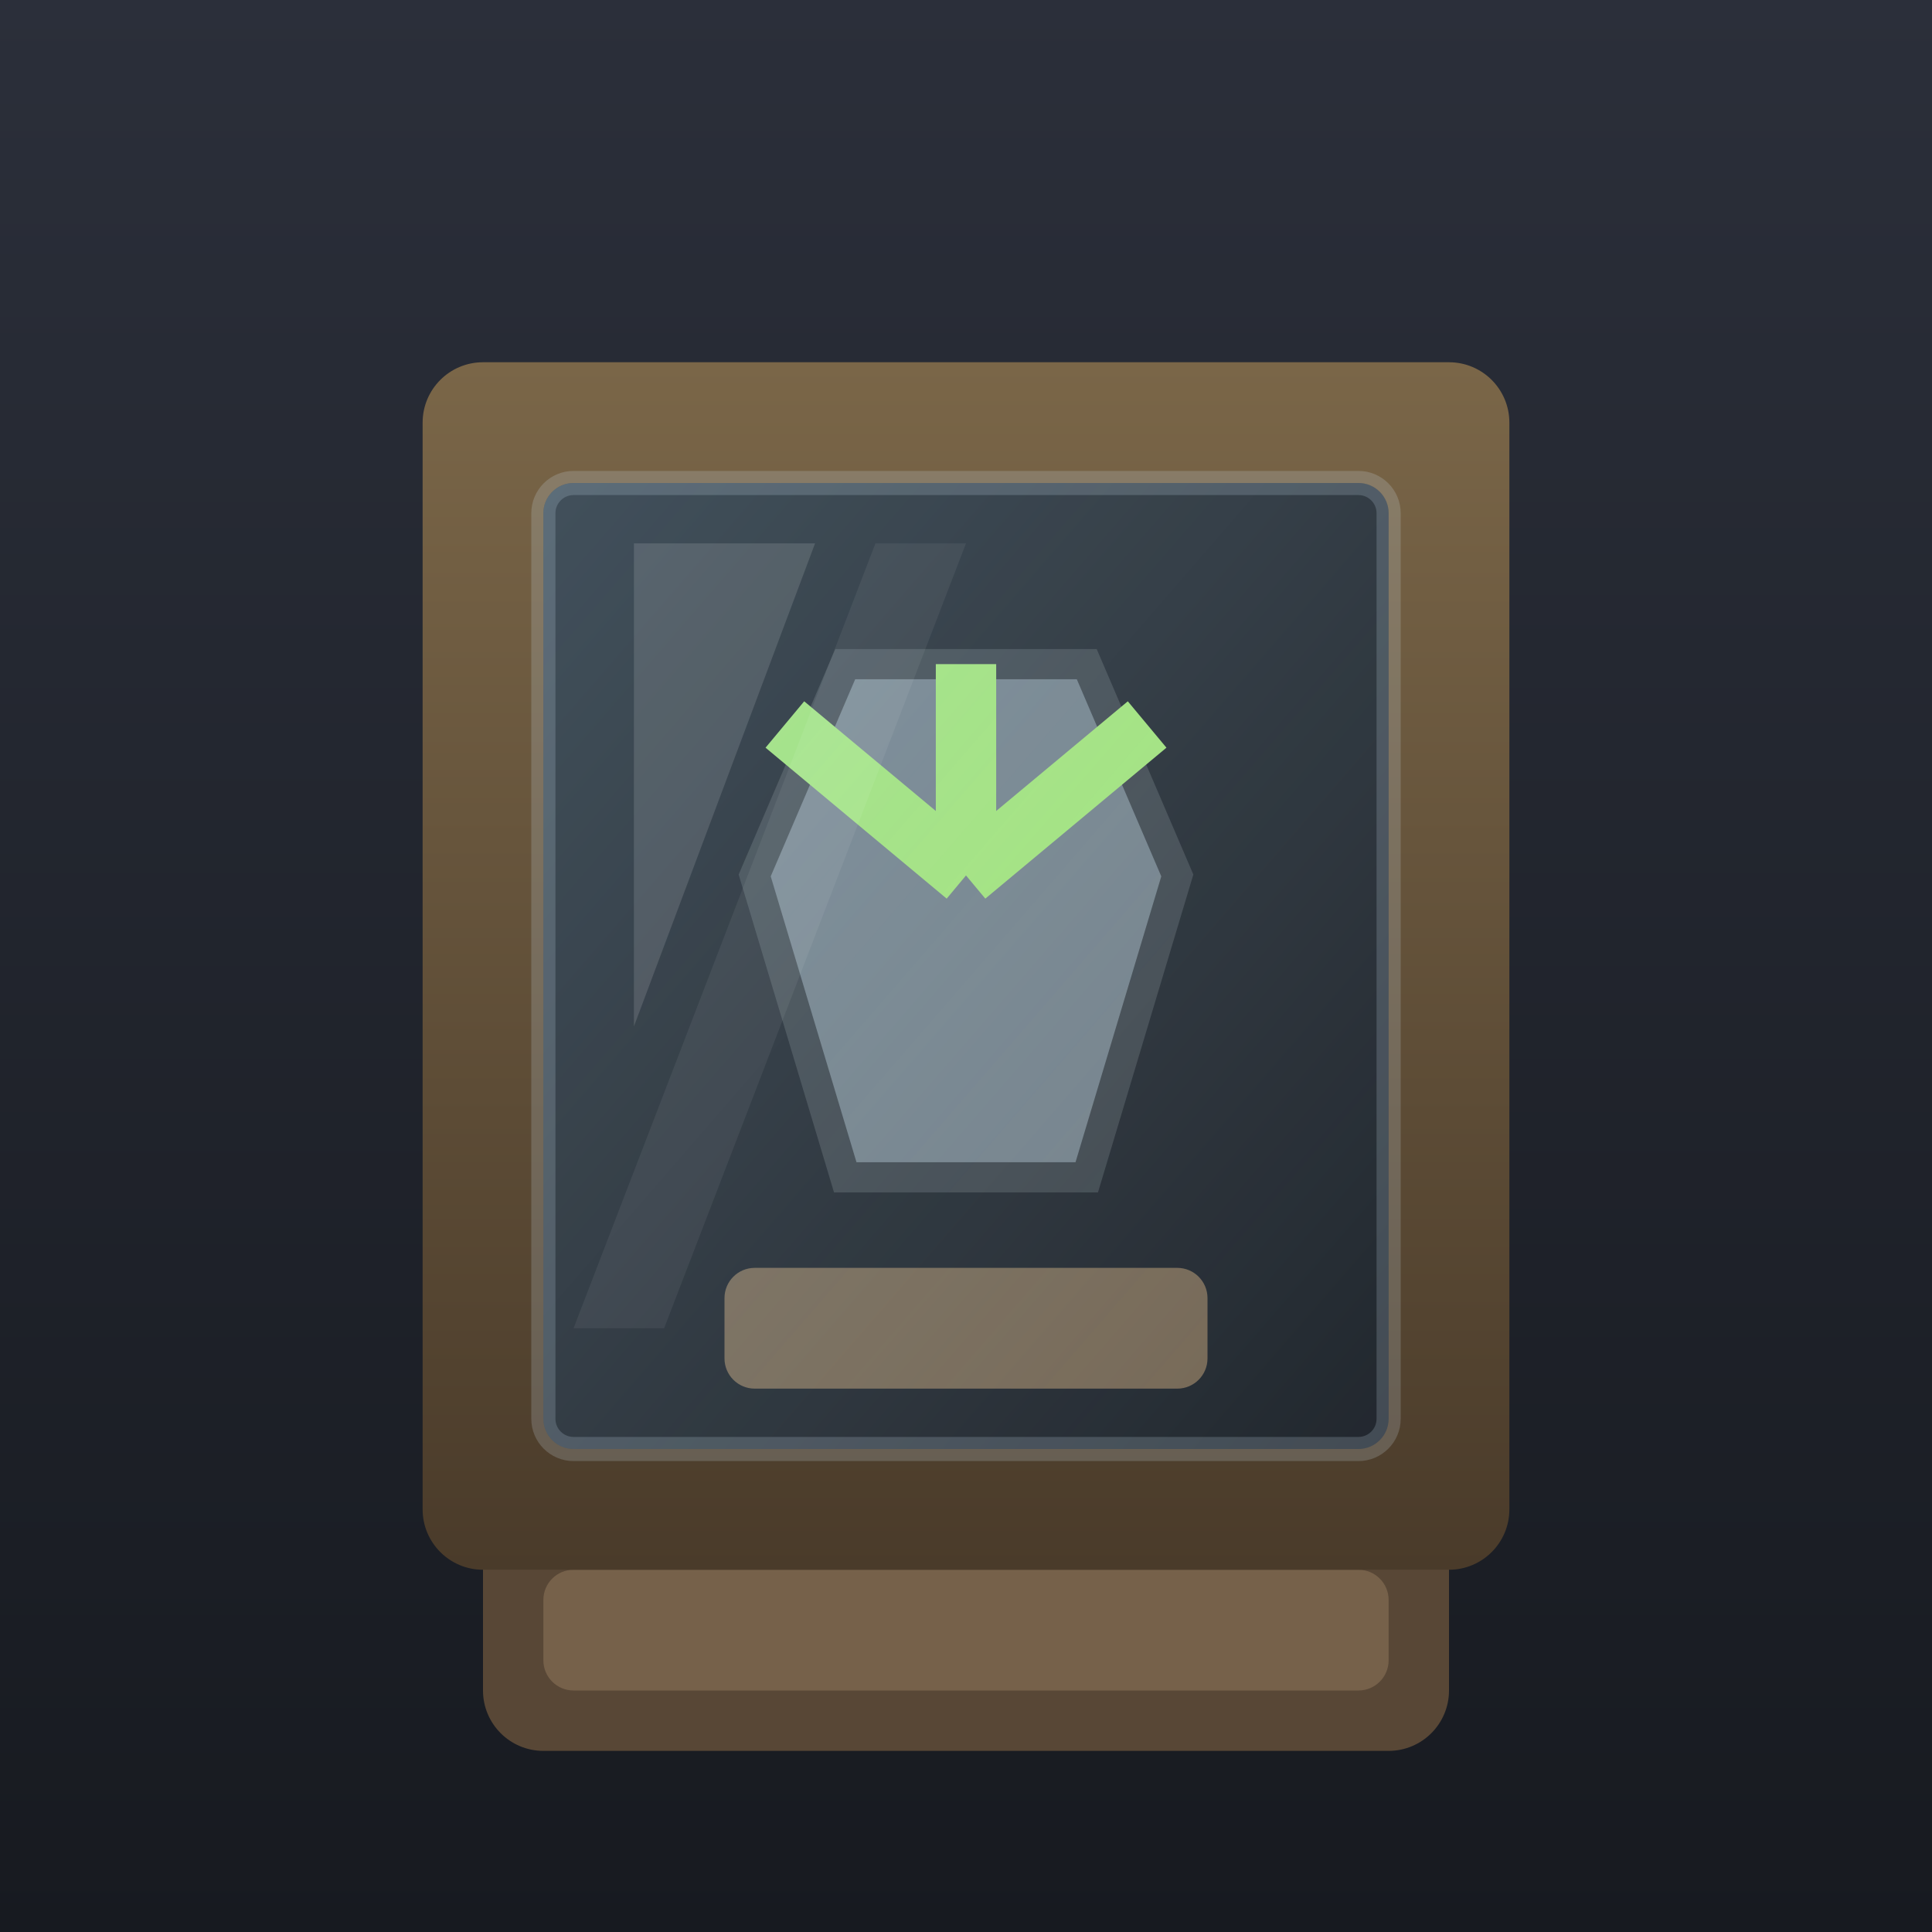
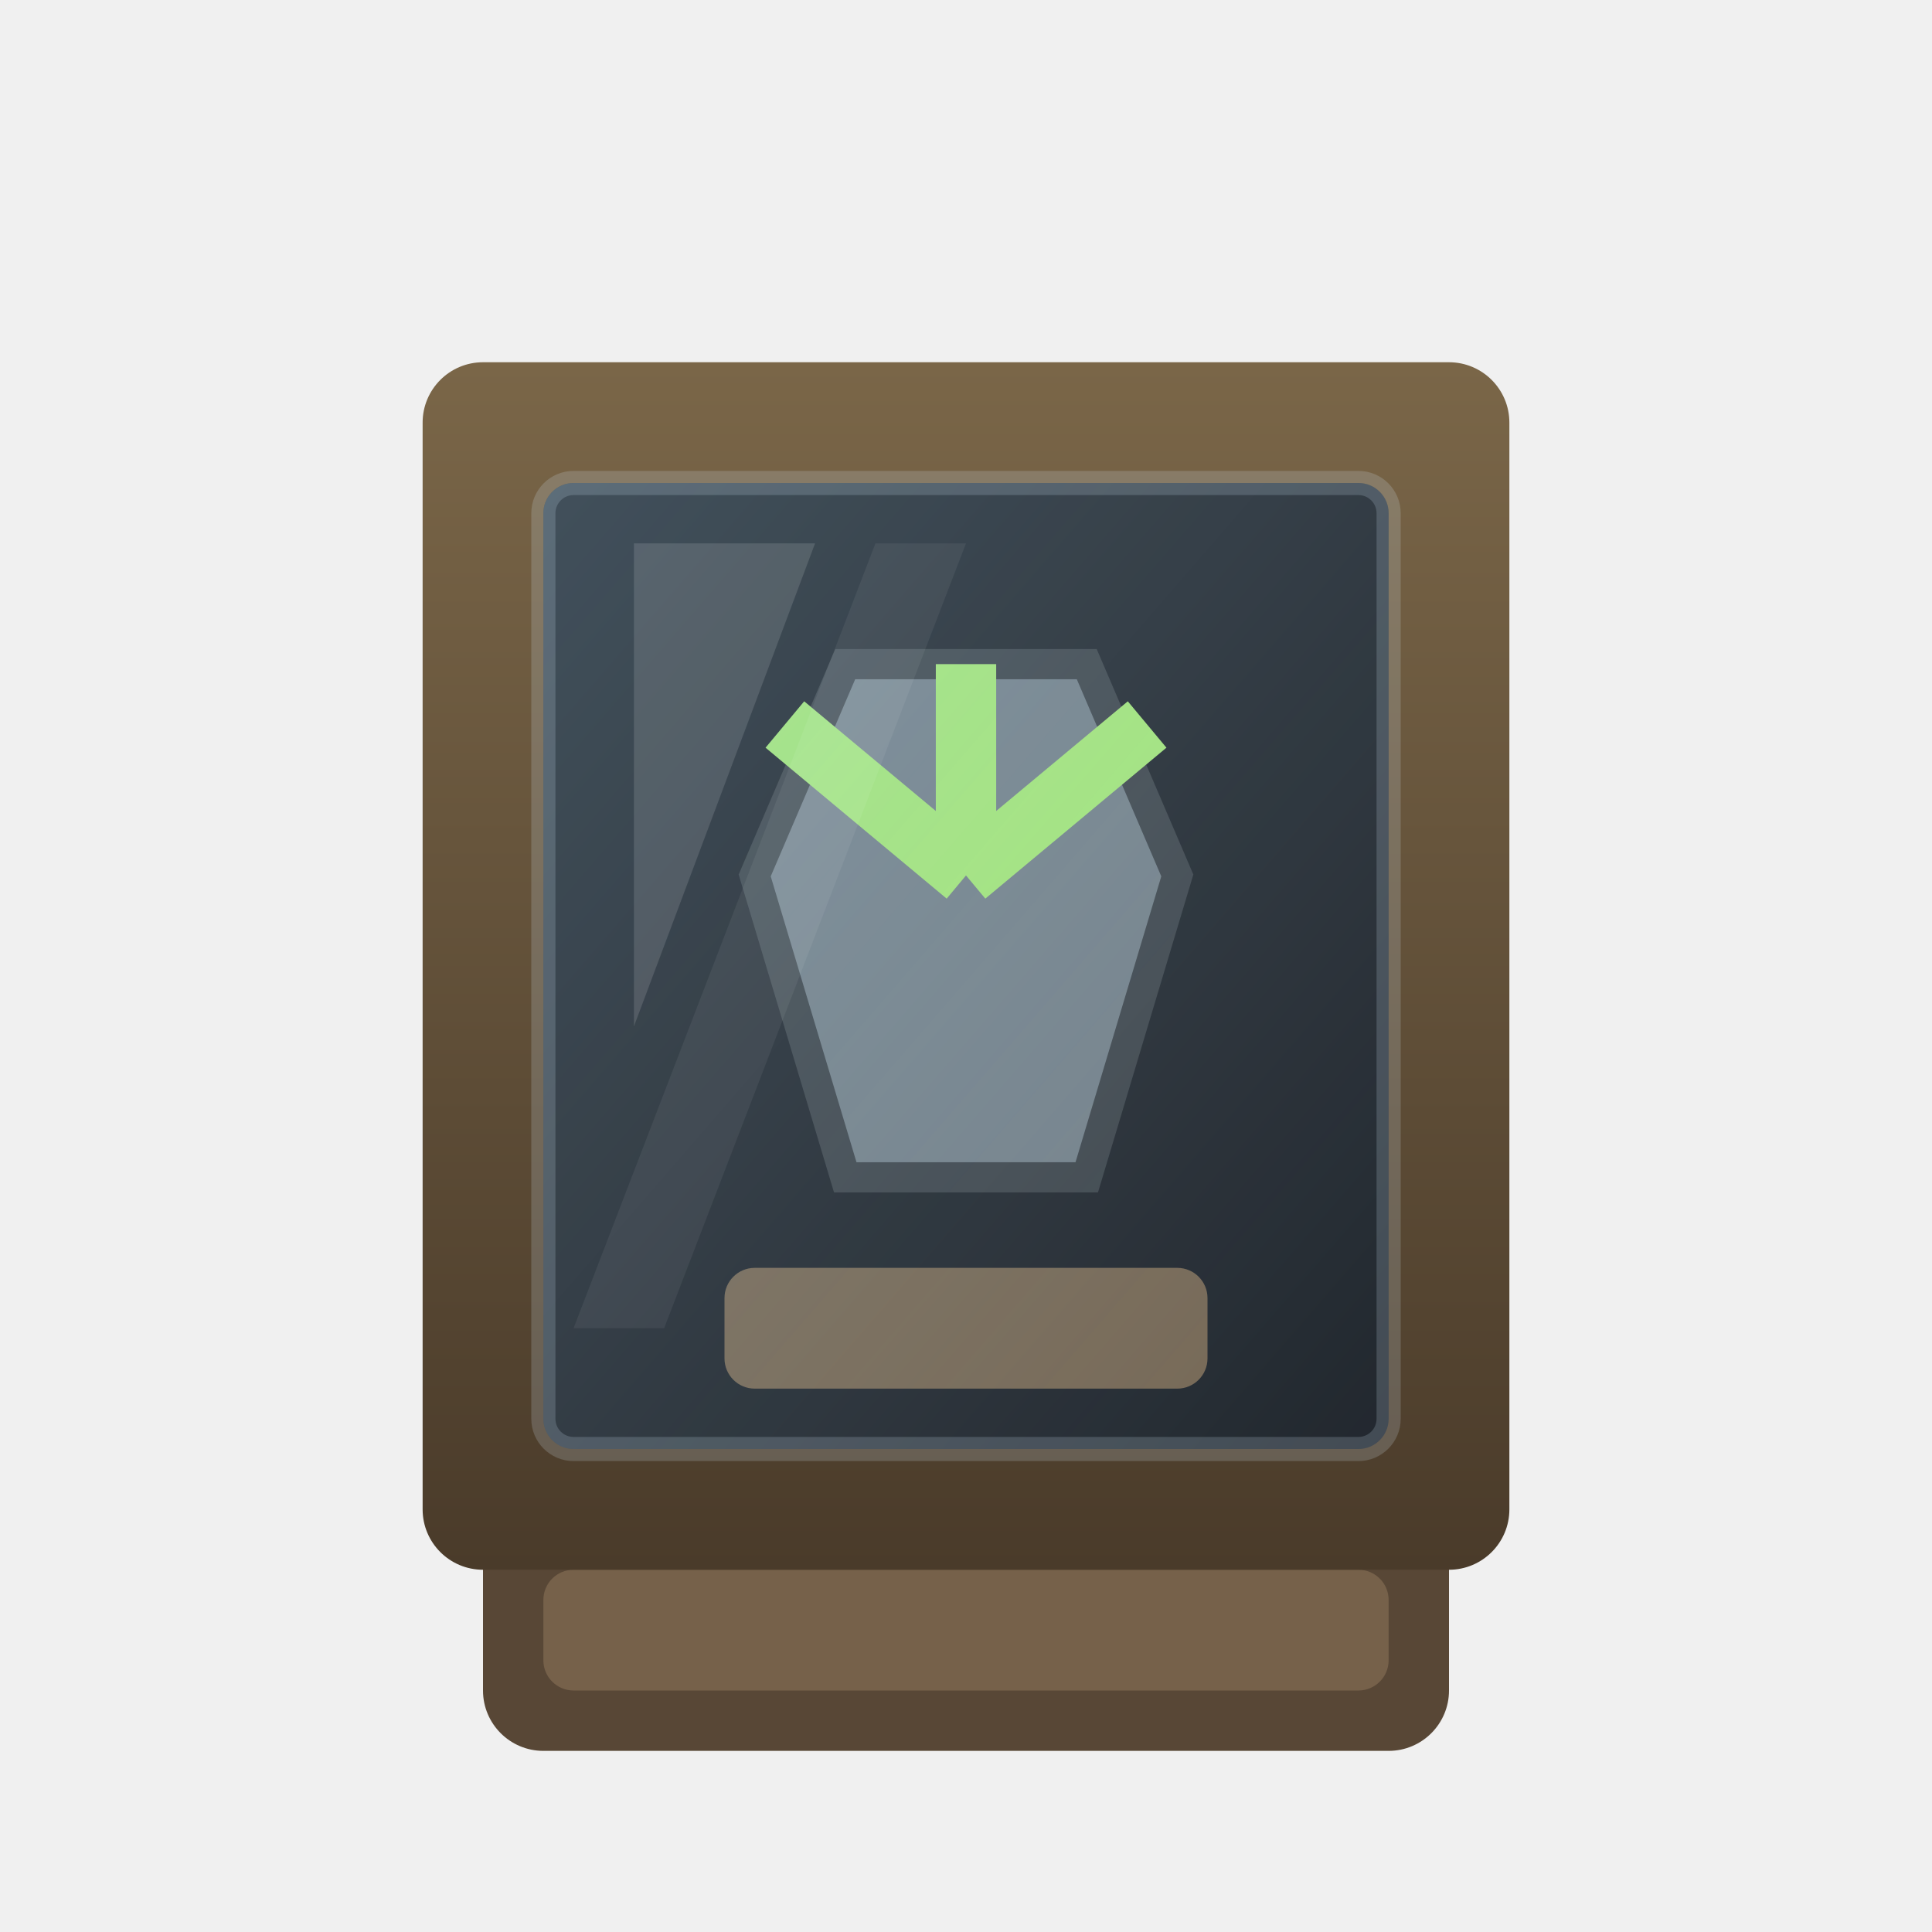
<svg xmlns="http://www.w3.org/2000/svg" viewBox="0 0 64 64">
  <defs>
    <linearGradient id="bg" x1="0" y1="0" x2="0" y2="1">
      <stop offset="0" stop-color="#2b2f3a" />
      <stop offset="1" stop-color="#171a20" />
    </linearGradient>
    <linearGradient id="frame" x1="0" y1="0" x2="0" y2="1">
      <stop offset="0" stop-color="#7a6648" />
      <stop offset="1" stop-color="#4a3b2a" />
    </linearGradient>
    <linearGradient id="glass" x1="0" y1="0" x2="1" y2="1">
      <stop offset="0" stop-color="#bfe9ff" stop-opacity="0.28" />
      <stop offset="1" stop-color="#e8f8ff" stop-opacity="0.08" />
    </linearGradient>
  </defs>
-   <rect width="64" height="64" fill="url(#bg)" />
  <rect x="16" y="50" width="32" height="8" rx="2" fill="#584736" />
  <rect x="18" y="52" width="28" height="4" rx="1" fill="#76614a" />
  <rect x="14" y="12" width="36" height="40" rx="2" fill="url(#frame)" />
  <rect x="18" y="16" width="28" height="32" rx="1" fill="#10151c" />
  <rect x="24" y="42" width="16" height="4" rx="1" fill="#6b5a45" />
  <path d="M28 22 L36 22 L39 29 L36 39 L28 39 L25 29 Z" fill="#68747d" stroke="#2f353b" stroke-width="1" />
  <path d="M32 29 L26 24" stroke="#9be06b" stroke-width="2" />
  <path d="M32 29 L32 22" stroke="#9be06b" stroke-width="2" />
  <path d="M32 29 L38 24" stroke="#9be06b" stroke-width="2" />
  <rect x="18" y="16" width="28" height="32" rx="1" fill="url(#glass)" stroke="#d8f3ff" stroke-opacity="0.18" stroke-width="0.8" />
  <path d="M21 18 L27 18 L21 34 Z" fill="#ffffff" fill-opacity="0.13" />
  <path d="M29 18 L32 18 L22 44 L19 44 Z" fill="#ffffff" fill-opacity="0.06" />
</svg>
